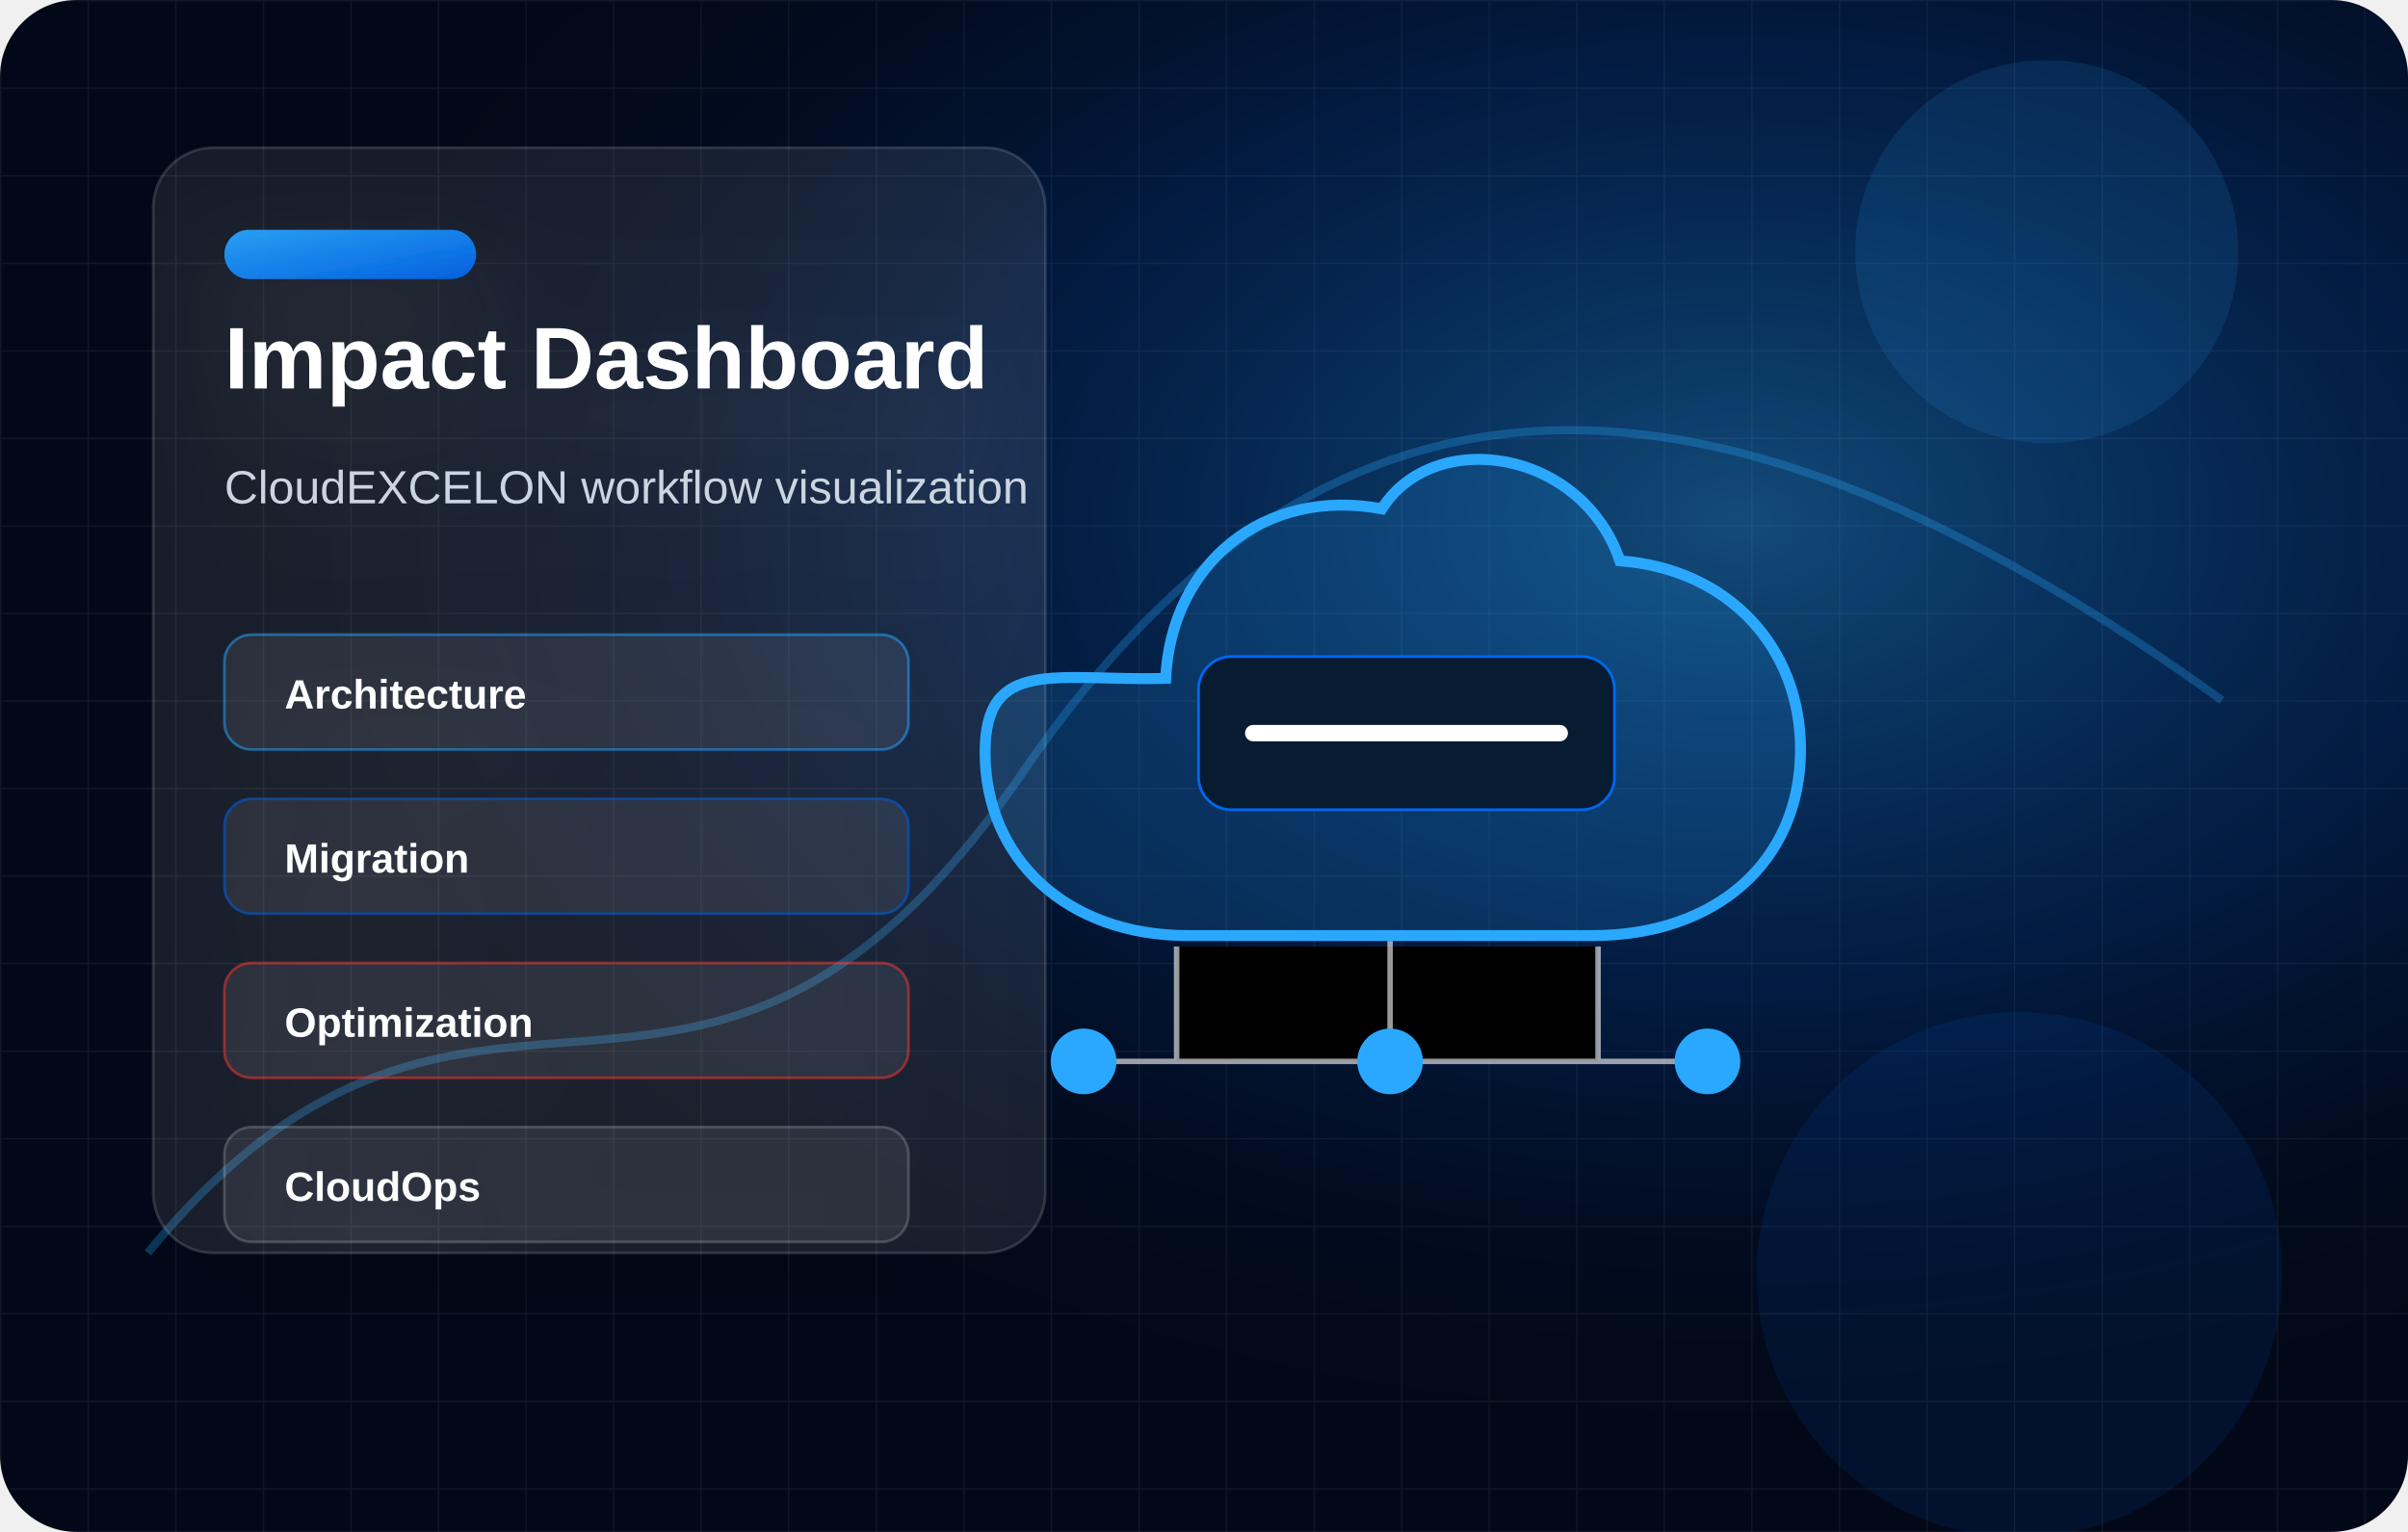
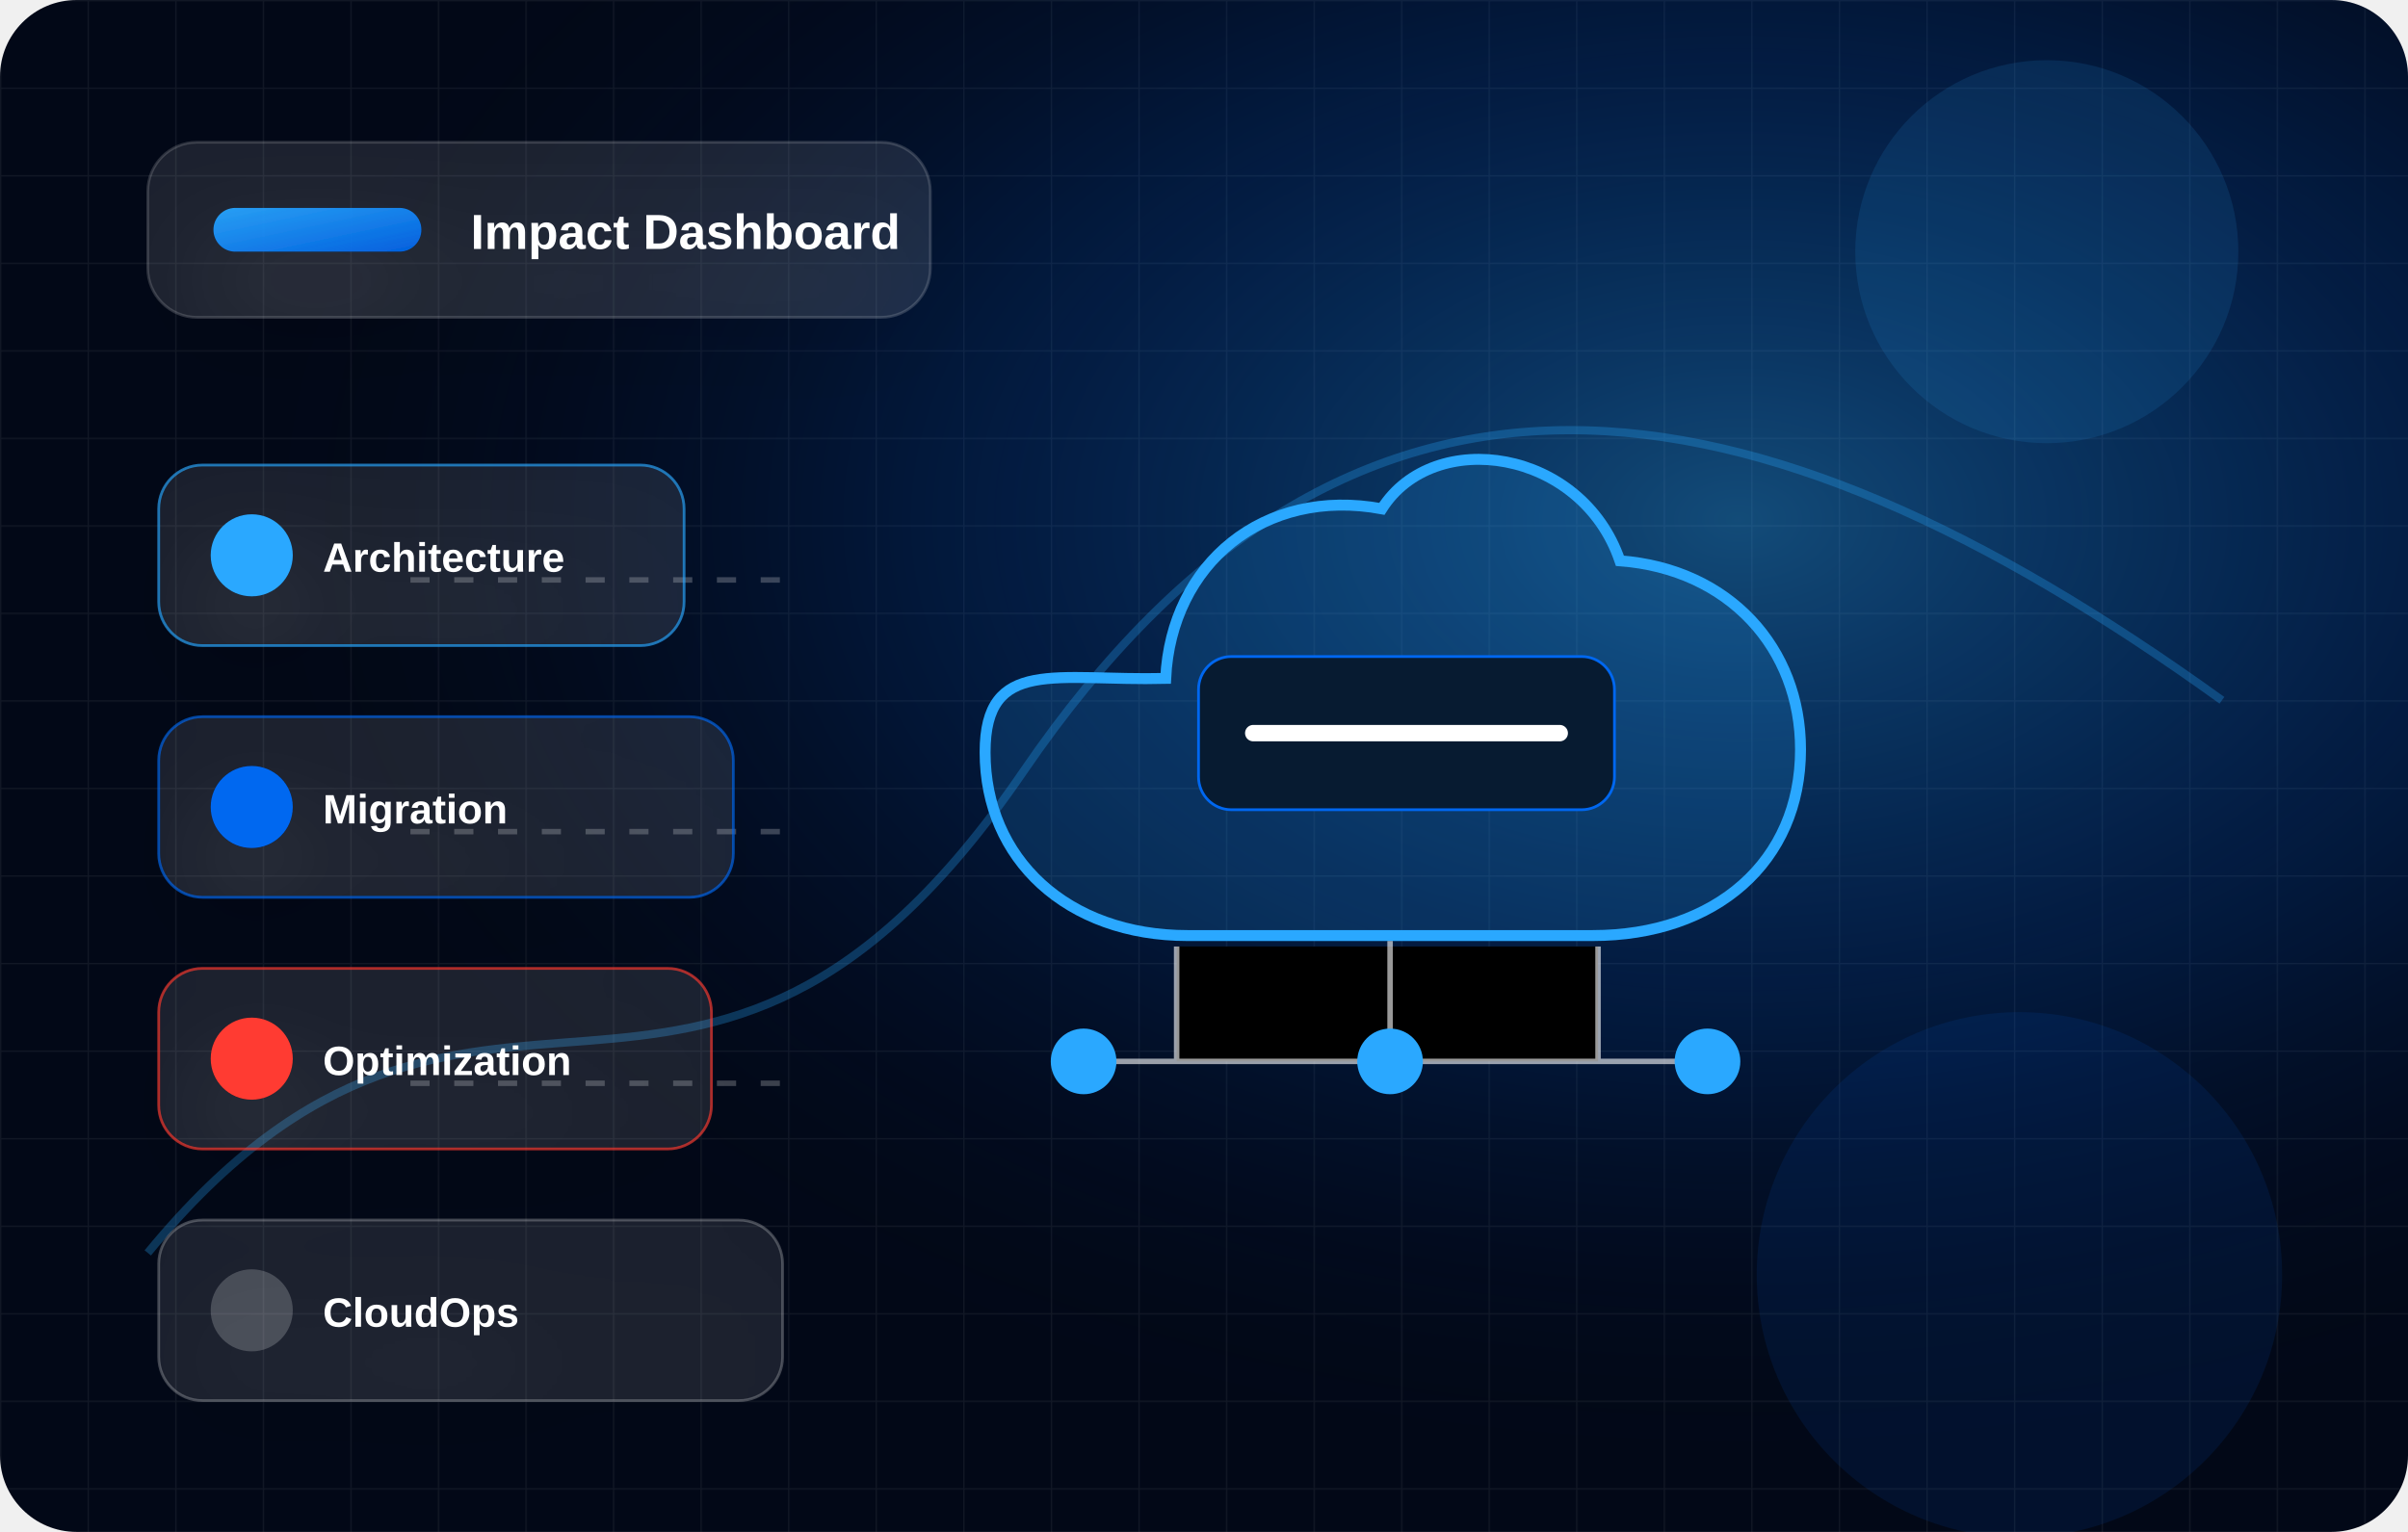
<svg xmlns="http://www.w3.org/2000/svg" width="880" height="560" viewBox="0 0 880 560" role="img" aria-labelledby="title desc">
  <defs>
    <linearGradient id="g" x1="0" y1="0" x2="1" y2="1">
      <stop offset="0" stop-color="#2AA8FF" stop-opacity=".95" />
      <stop offset="1" stop-color="#0067F0" stop-opacity=".9" />
    </linearGradient>
    <radialGradient id="r" cx=".72" cy=".34" r=".62">
      <stop offset="0" stop-color="#2AA8FF" stop-opacity=".42" />
      <stop offset=".55" stop-color="#0067F0" stop-opacity=".16" />
      <stop offset="1" stop-color="#020817" stop-opacity="0" />
    </radialGradient>
    <pattern id="grid" width="32" height="32" patternUnits="userSpaceOnUse">
      <path d="M32 0H0V32" fill="none" stroke="#ffffff" stroke-opacity=".06" />
    </pattern>
    <filter id="s" x="-20%" y="-20%" width="140%" height="140%">
      <feDropShadow dx="0" dy="18" stdDeviation="18" flood-color="#000000" flood-opacity=".28" />
    </filter>
  </defs>
  <rect width="880" height="560" rx="28" fill="#020817" />
  <rect width="880" height="560" rx="28" fill="url(#grid)" />
  <rect width="880" height="560" rx="28" fill="url(#r)" />
  <path d="M54 458 C174 312 255 456 374 282 S640 132 812 256" fill="none" stroke="#2AA8FF" stroke-width="3" stroke-opacity=".28" />
-   <g filter="url(#s)">
-     <rect x="56" y="54" width="326" height="404" rx="22" fill="rgba(255,255,255,.08)" stroke="rgba(255,255,255,.14)" />
-     <rect x="82" y="84" width="92" height="18" rx="9" fill="url(#g)" />
-     <text x="82" y="142" font-family="Segoe UI, Arial" font-size="32" font-weight="850" fill="#fff">Impact Dashboard</text>
-     <text x="82" y="184" font-family="Segoe UI, Arial" font-size="17" fill="#cbd5e1">CloudEXCELON workflow visualization</text>
-     <g font-family="Segoe UI, Arial" font-size="15" font-weight="800" fill="#fff">
-       <rect x="82" y="232" width="250" height="42" rx="10" fill="rgba(255,255,255,.08)" stroke="#2AA8FF" stroke-opacity=".5" />
-       <text x="104" y="259">Architecture</text>
-       <rect x="82" y="292" width="250" height="42" rx="10" fill="rgba(255,255,255,.08)" stroke="#0067F0" stroke-opacity=".5" />
-       <text x="104" y="319">Migration</text>
-       <rect x="82" y="352" width="250" height="42" rx="10" fill="rgba(255,255,255,.08)" stroke="#ff3b30" stroke-opacity=".5" />
-       <text x="104" y="379">Optimization</text>
-       <rect x="82" y="412" width="250" height="42" rx="10" fill="rgba(255,255,255,.08)" stroke="#ffffff" stroke-opacity=".18" />
-       <text x="104" y="439">CloudOps</text>
+   <g filter="url(#s)" font-family="Segoe UI, Arial">
+     <rect x="54" y="52" width="286" height="64" rx="18" fill="#ffffff" fill-opacity=".1" stroke="#ffffff" stroke-opacity=".16" />
+     <rect x="78" y="76" width="76" height="16" rx="8" fill="url(#g)" />
+     <text x="172" y="91" font-size="18" font-weight="850" fill="#fff">Impact Dashboard</text>
+     <g stroke="#ffffff" stroke-opacity=".22" stroke-width="2" stroke-dasharray="7 9">
+       <path d="M150 212 H290" />
+       <path d="M150 304 H290" />
+       <path d="M150 396 H290" />
+     </g>
+     <g>
+       <rect x="58" y="170" width="192" height="66" rx="16" fill="#ffffff" fill-opacity=".09" stroke="#2AA8FF" stroke-opacity=".65" />
+       <circle cx="92" cy="203" r="15" fill="#2AA8FF" />
+       <text x="118" y="209" font-size="15" font-weight="850" fill="#fff">Architecture</text>
+       <rect x="58" y="262" width="210" height="66" rx="16" fill="#ffffff" fill-opacity=".09" stroke="#0067F0" stroke-opacity=".65" />
+       <circle cx="92" cy="295" r="15" fill="#0067F0" />
+       <text x="118" y="301" font-size="15" font-weight="850" fill="#fff">Migration</text>
+       <rect x="58" y="354" width="202" height="66" rx="16" fill="#ffffff" fill-opacity=".09" stroke="#ff3b30" stroke-opacity=".65" />
+       <circle cx="92" cy="387" r="15" fill="#ff3b30" />
+       <text x="118" y="393" font-size="15" font-weight="850" fill="#fff">Optimization</text>
+       <rect x="58" y="446" width="228" height="66" rx="16" fill="#ffffff" fill-opacity=".09" stroke="#ffffff" stroke-opacity=".24" />
+       <circle cx="92" cy="479" r="15" fill="#fff" fill-opacity=".2" />
+       <text x="118" y="485" font-size="15" font-weight="850" fill="#fff">CloudOps</text>
    </g>
  </g>
  <g class="motif cloud" transform="translate(332 136)">
-     <path d="M94 112 C96 70 130 42 173 50 C192 20 246 28 260 69 C300 72 326 101 326 138 C326 179 295 206 250 206 H102 C58 206 28 178 28 139 C28 104 54 113 94 112Z" fill="rgba(42,168,255,.16)" stroke="#2AA8FF" stroke-width="4" />
+     <path d="M94 112 C96 70 130 42 173 50 C192 20 246 28 260 69 C300 72 326 101 326 138 C326 179 295 206 250 206 H102 C58 206 28 178 28 139 C28 104 54 113 94 112Z" fill="#2AA8FF" fill-opacity=".16" stroke="#2AA8FF" stroke-width="4" />
    <g stroke="#fff" stroke-opacity=".6" stroke-width="2">
      <path d="M98 210 V252 H252 V210 M176 208 V252 M98 252 H64 M176 252 H176 M252 252 H292" />
    </g>
    <g fill="#2AA8FF">
      <circle cx="64" cy="252" r="12" />
      <circle cx="176" cy="252" r="12" />
      <circle cx="292" cy="252" r="12" />
    </g>
    <rect x="106" y="104" width="152" height="56" rx="12" fill="#071b31" stroke="#0067F0" />
    <path d="M126 132 H238" stroke="#fff" stroke-width="6" stroke-linecap="round" />
  </g>
  <circle cx="748" cy="92" r="70" fill="#2AA8FF" opacity=".12" />
  <circle cx="738" cy="466" r="96" fill="#0067F0" opacity=".1" />
</svg>
